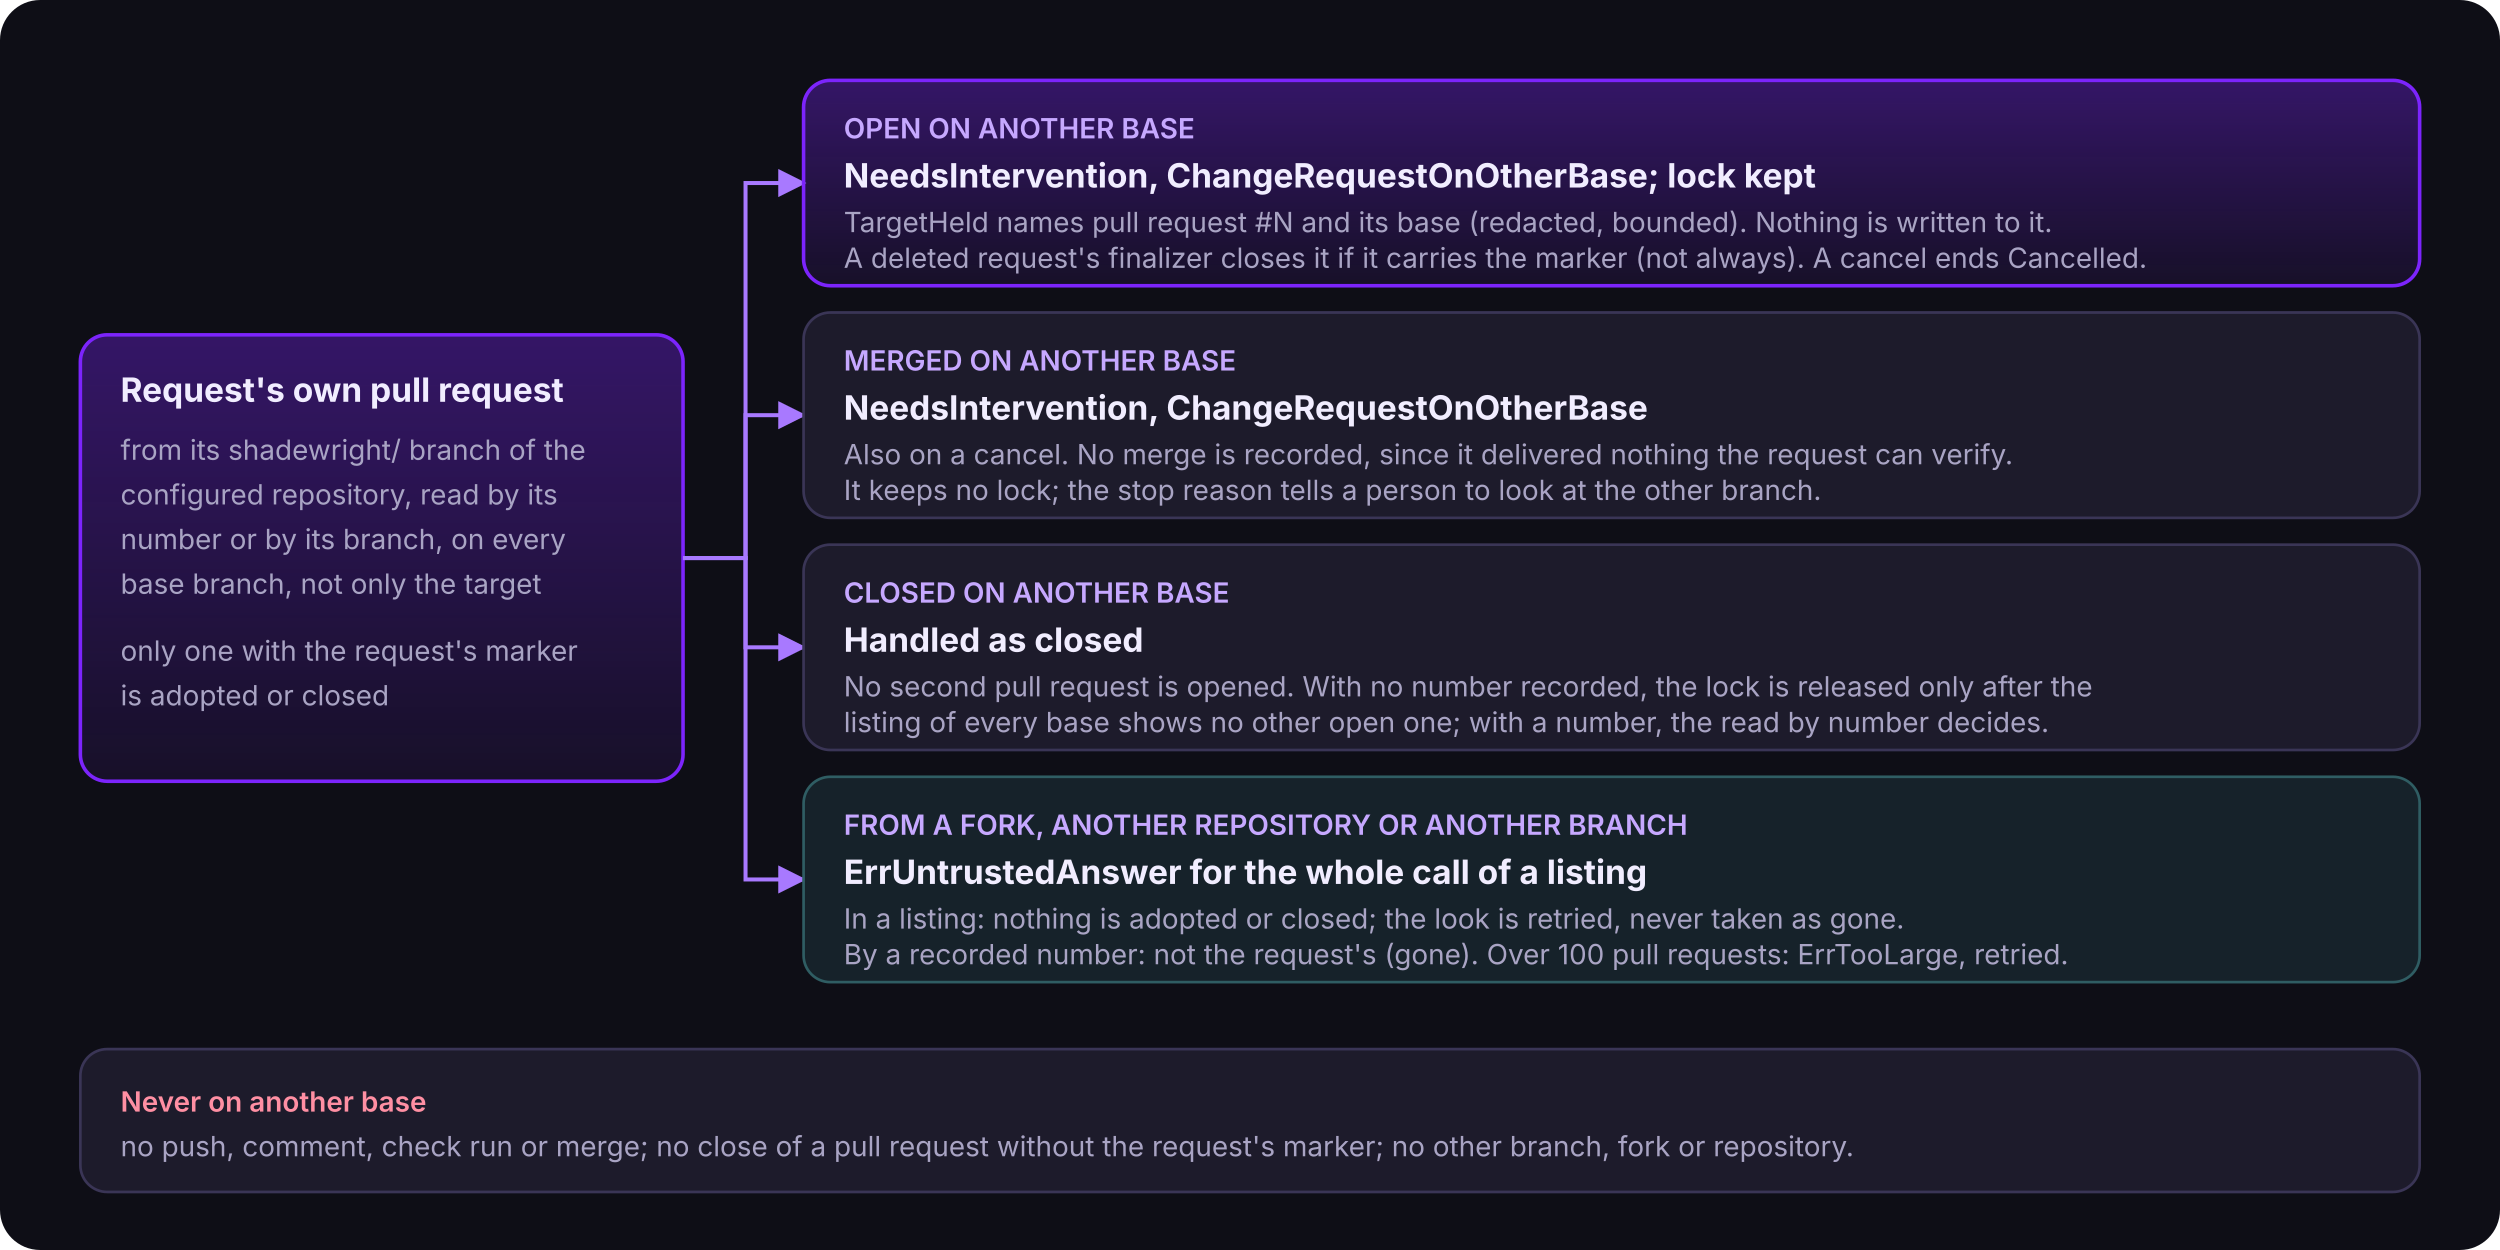
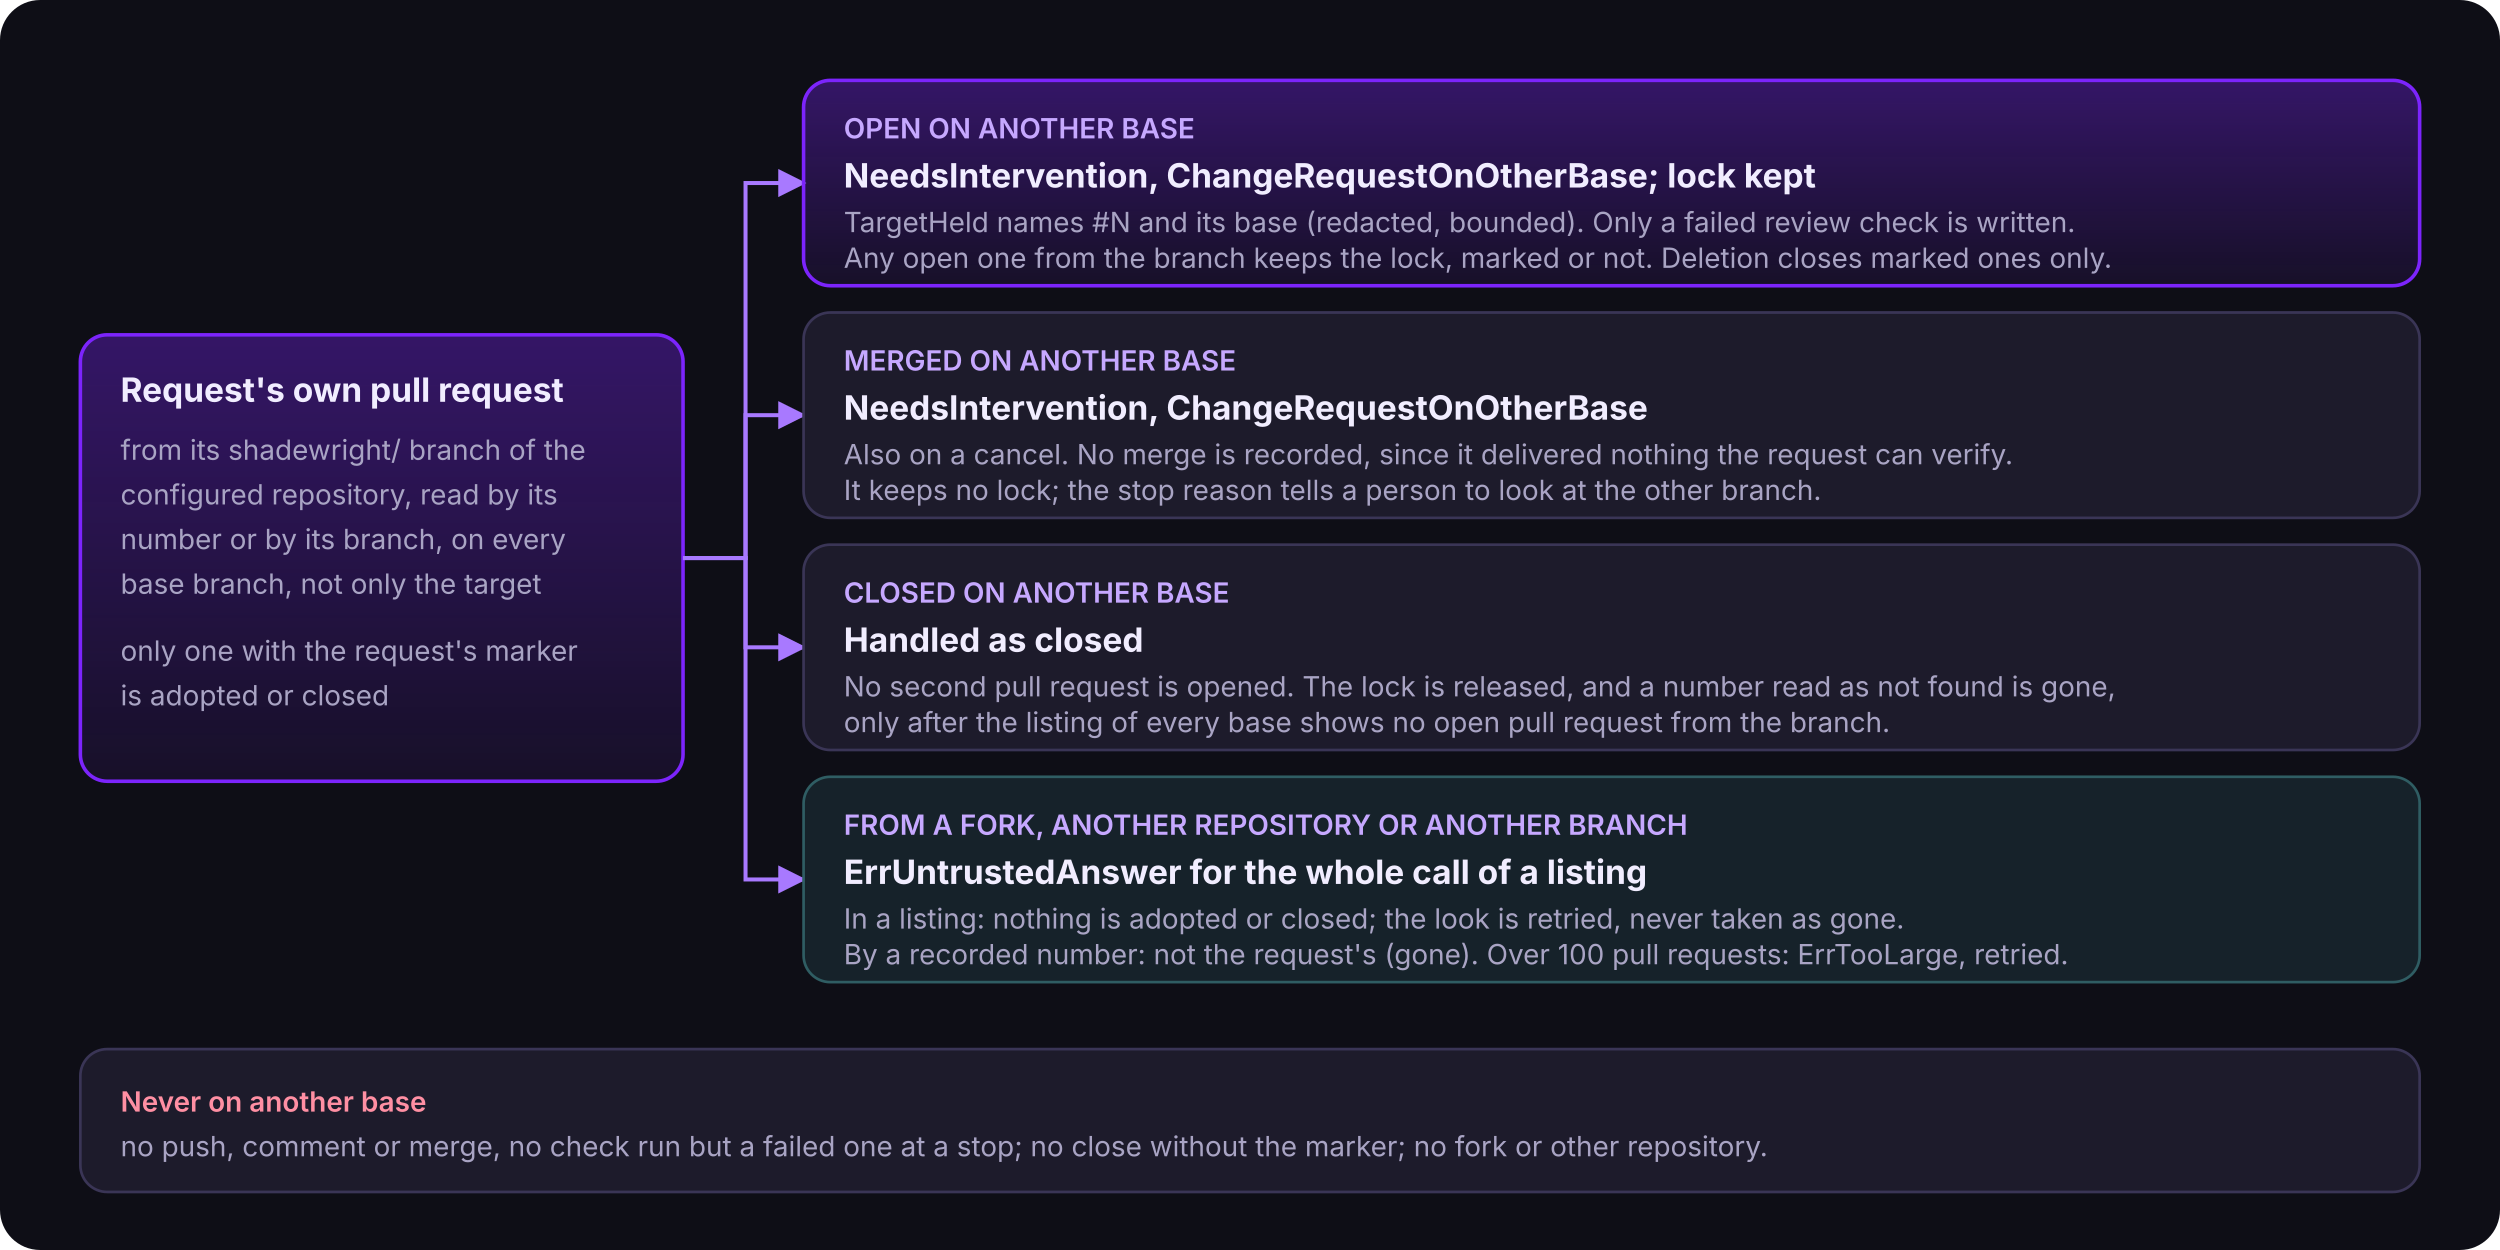
<svg xmlns="http://www.w3.org/2000/svg" viewBox="0 0 1120 560" role="img" aria-labelledby="t d" font-family="Inter, 'Segoe UI', system-ui, -apple-system, sans-serif">
  <defs>
    <marker id="a" viewBox="0 0 10 10" refX="9" refY="5" markerWidth="7" markerHeight="7" orient="auto-start-reverse">
      <path d="M0 0 10 5 0 10z" fill="#a879ff" />
    </marker>
    <linearGradient id="glow" x1="0" y1="0" x2="0" y2="1">
      <stop offset="0" stop-color="#7c24fc" stop-opacity=".35" />
      <stop offset="1" stop-color="#7c24fc" stop-opacity=".08" />
    </linearGradient>
    <style>
      .box{fill:#1d1b2b;stroke:#3a3556;stroke-width:1.2}
      .key{fill:url(#glow);stroke:#7c24fc;stroke-width:1.6}
      .ext{fill:#16222a;stroke:#2f5d63;stroke-width:1.2}
      .h{fill:#f1edff;font-size:15px;font-weight:650}
      .s{fill:#a9a4c4;font-size:12.5px}
      .f{stroke:#a879ff;stroke-width:1.8;fill:none}
      .no{fill:#ff8fa3;font-size:12.5px;font-weight:600}
      .tag{fill:#c6a8ff;font-size:12.5px;font-weight:600}
    </style>
  </defs>
  <rect width="1120" height="560" rx="18" fill="#0e0e16" />
  <rect class="key" x="36" y="150" width="270" height="200" rx="12" />
  <text class="h" x="54" y="180">Request's own pull request</text>
  <text class="s" x="54" y="206">from its shadewright/ branch of the</text>
  <text class="s" x="54" y="226">configured repository, read by its</text>
  <text class="s" x="54" y="246">number or by its branch, on every</text>
  <text class="s" x="54" y="266">base branch, not only the target</text>
  <text class="s" x="54" y="296">only one with the request's marker</text>
  <text class="s" x="54" y="316">is adopted or closed</text>
  <path class="f" d="M306 250H334V82H360" marker-end="url(#a)" />
  <path class="f" d="M306 250H334V186H360" marker-end="url(#a)" />
  <path class="f" d="M306 250H334V290H360" marker-end="url(#a)" />
  <path class="f" d="M306 250H334V394H360" marker-end="url(#a)" />
  <rect class="key" x="360" y="36" width="724" height="92" rx="12" />
  <text class="tag" x="378" y="62">OPEN ON ANOTHER BASE</text>
  <text class="h" x="378" y="84">NeedsIntervention, ChangeRequestOnOtherBase; lock kept</text>
-   <text class="s" x="378" y="104">TargetHeld names pull request #N and its base (redacted, bounded). Nothing is written to it.</text>
-   <text class="s" x="378" y="120">A deleted request's finalizer closes it if it carries the marker (not always). A cancel ends Cancelled.</text>
+   <text class="s" x="378" y="104">TargetHeld names #N and its base (redacted, bounded). Only a failed review check is written.</text>
+   <text class="s" x="378" y="120">Any open one from the branch keeps the lock, marked or not. Deletion closes marked ones only.</text>
  <rect class="box" x="360" y="140" width="724" height="92" rx="12" />
  <text class="tag" x="378" y="166">MERGED ON ANOTHER BASE</text>
  <text class="h" x="378" y="188">NeedsIntervention, ChangeRequestOnOtherBase</text>
  <text class="s" x="378" y="208">Also on a cancel. No merge is recorded, since it delivered nothing the request can verify.</text>
  <text class="s" x="378" y="224">It keeps no lock; the stop reason tells a person to look at the other branch.</text>
  <rect class="box" x="360" y="244" width="724" height="92" rx="12" />
  <text class="tag" x="378" y="270">CLOSED ON ANOTHER BASE</text>
  <text class="h" x="378" y="292">Handled as closed</text>
-   <text class="s" x="378" y="312">No second pull request is opened. With no number recorded, the lock is released only after the</text>
-   <text class="s" x="378" y="328">listing of every base shows no other open one; with a number, the read by number decides.</text>
+   <text class="s" x="378" y="312">No second pull request is opened. The lock is released, and a number read as not found is gone,</text>
+   <text class="s" x="378" y="328">only after the listing of every base shows no open pull request from the branch.</text>
  <rect class="ext" x="360" y="348" width="724" height="92" rx="12" />
  <text class="tag" x="378" y="374">FROM A FORK, ANOTHER REPOSITORY OR ANOTHER BRANCH</text>
  <text class="h" x="378" y="396">ErrUntrustedAnswer for the whole call of a listing</text>
  <text class="s" x="378" y="416">In a listing: nothing is adopted or closed; the look is retried, never taken as gone.</text>
  <text class="s" x="378" y="432">By a recorded number: not the request's (gone). Over 100 pull requests: ErrTooLarge, retried.</text>
  <rect class="box" x="36" y="470" width="1048" height="64" rx="12" />
  <text class="no" x="54" y="498">Never on another base</text>
-   <text class="s" x="54" y="518">no push, comment, check run or merge; no close of a pull request without the request's marker; no other branch, fork or repository.</text>
+   <text class="s" x="54" y="518">no push, comment or merge, no check run but a failed one at a stop; no close without the marker; no fork or other repository.</text>
</svg>
